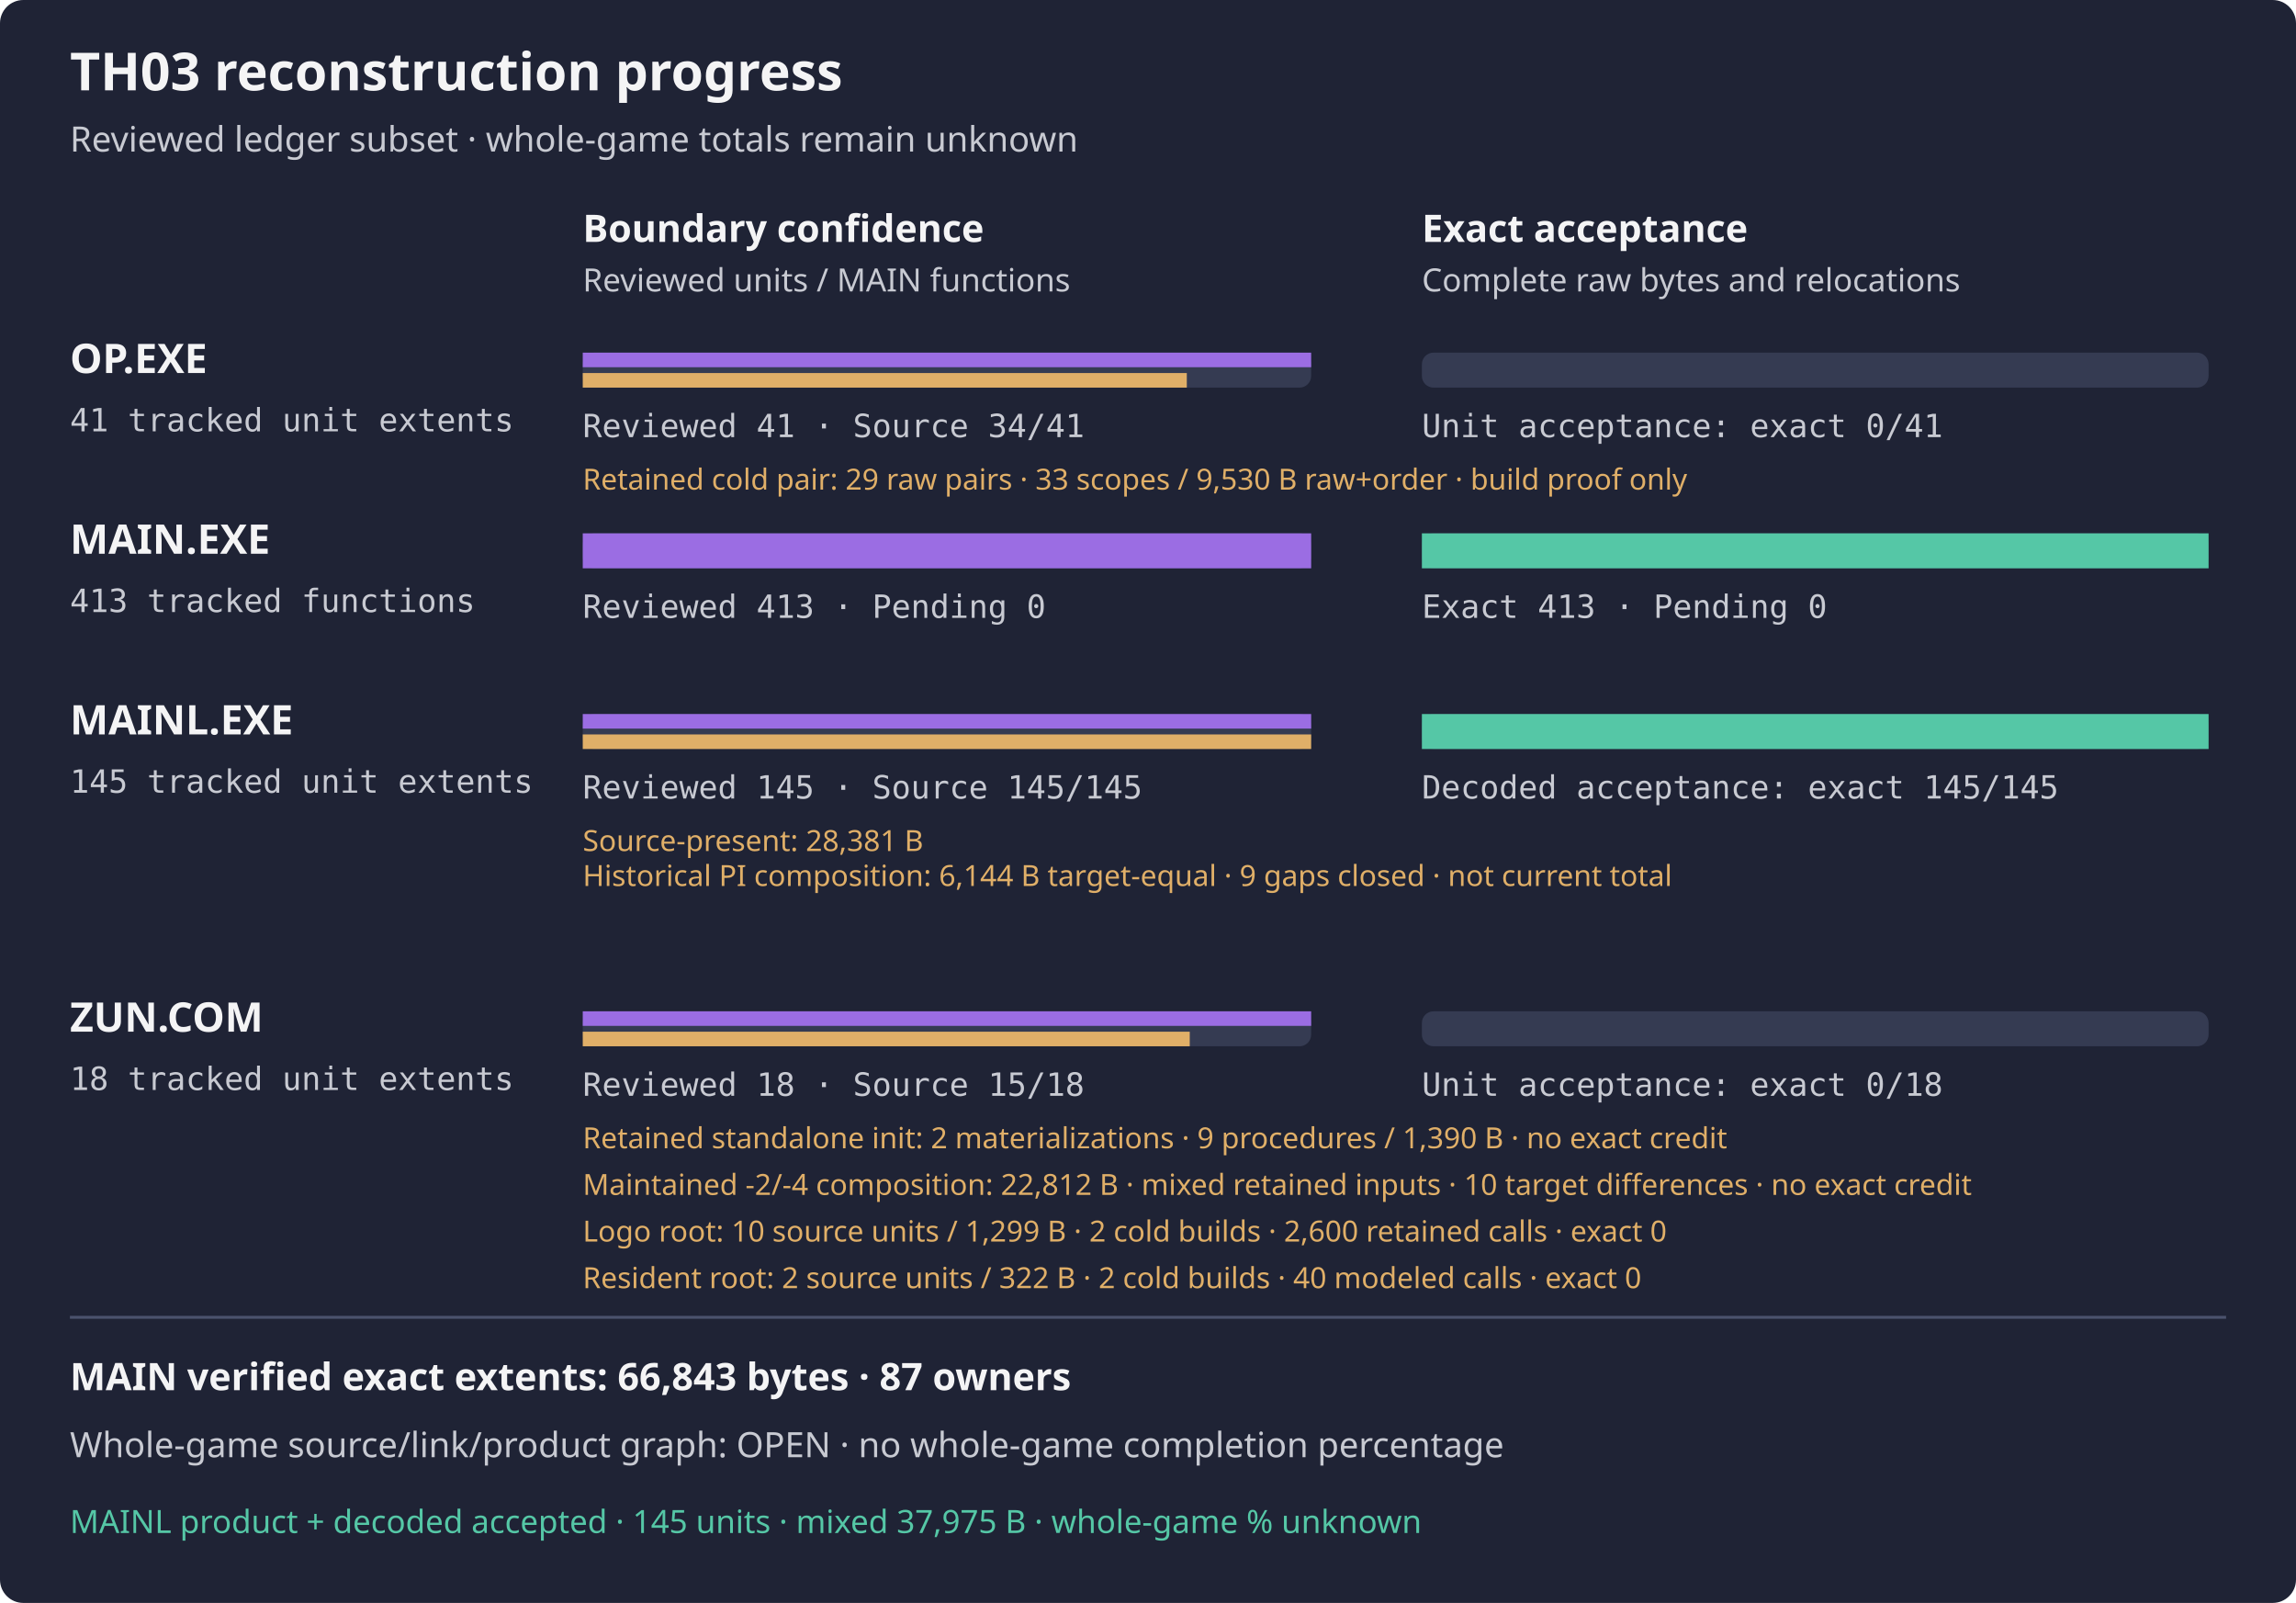
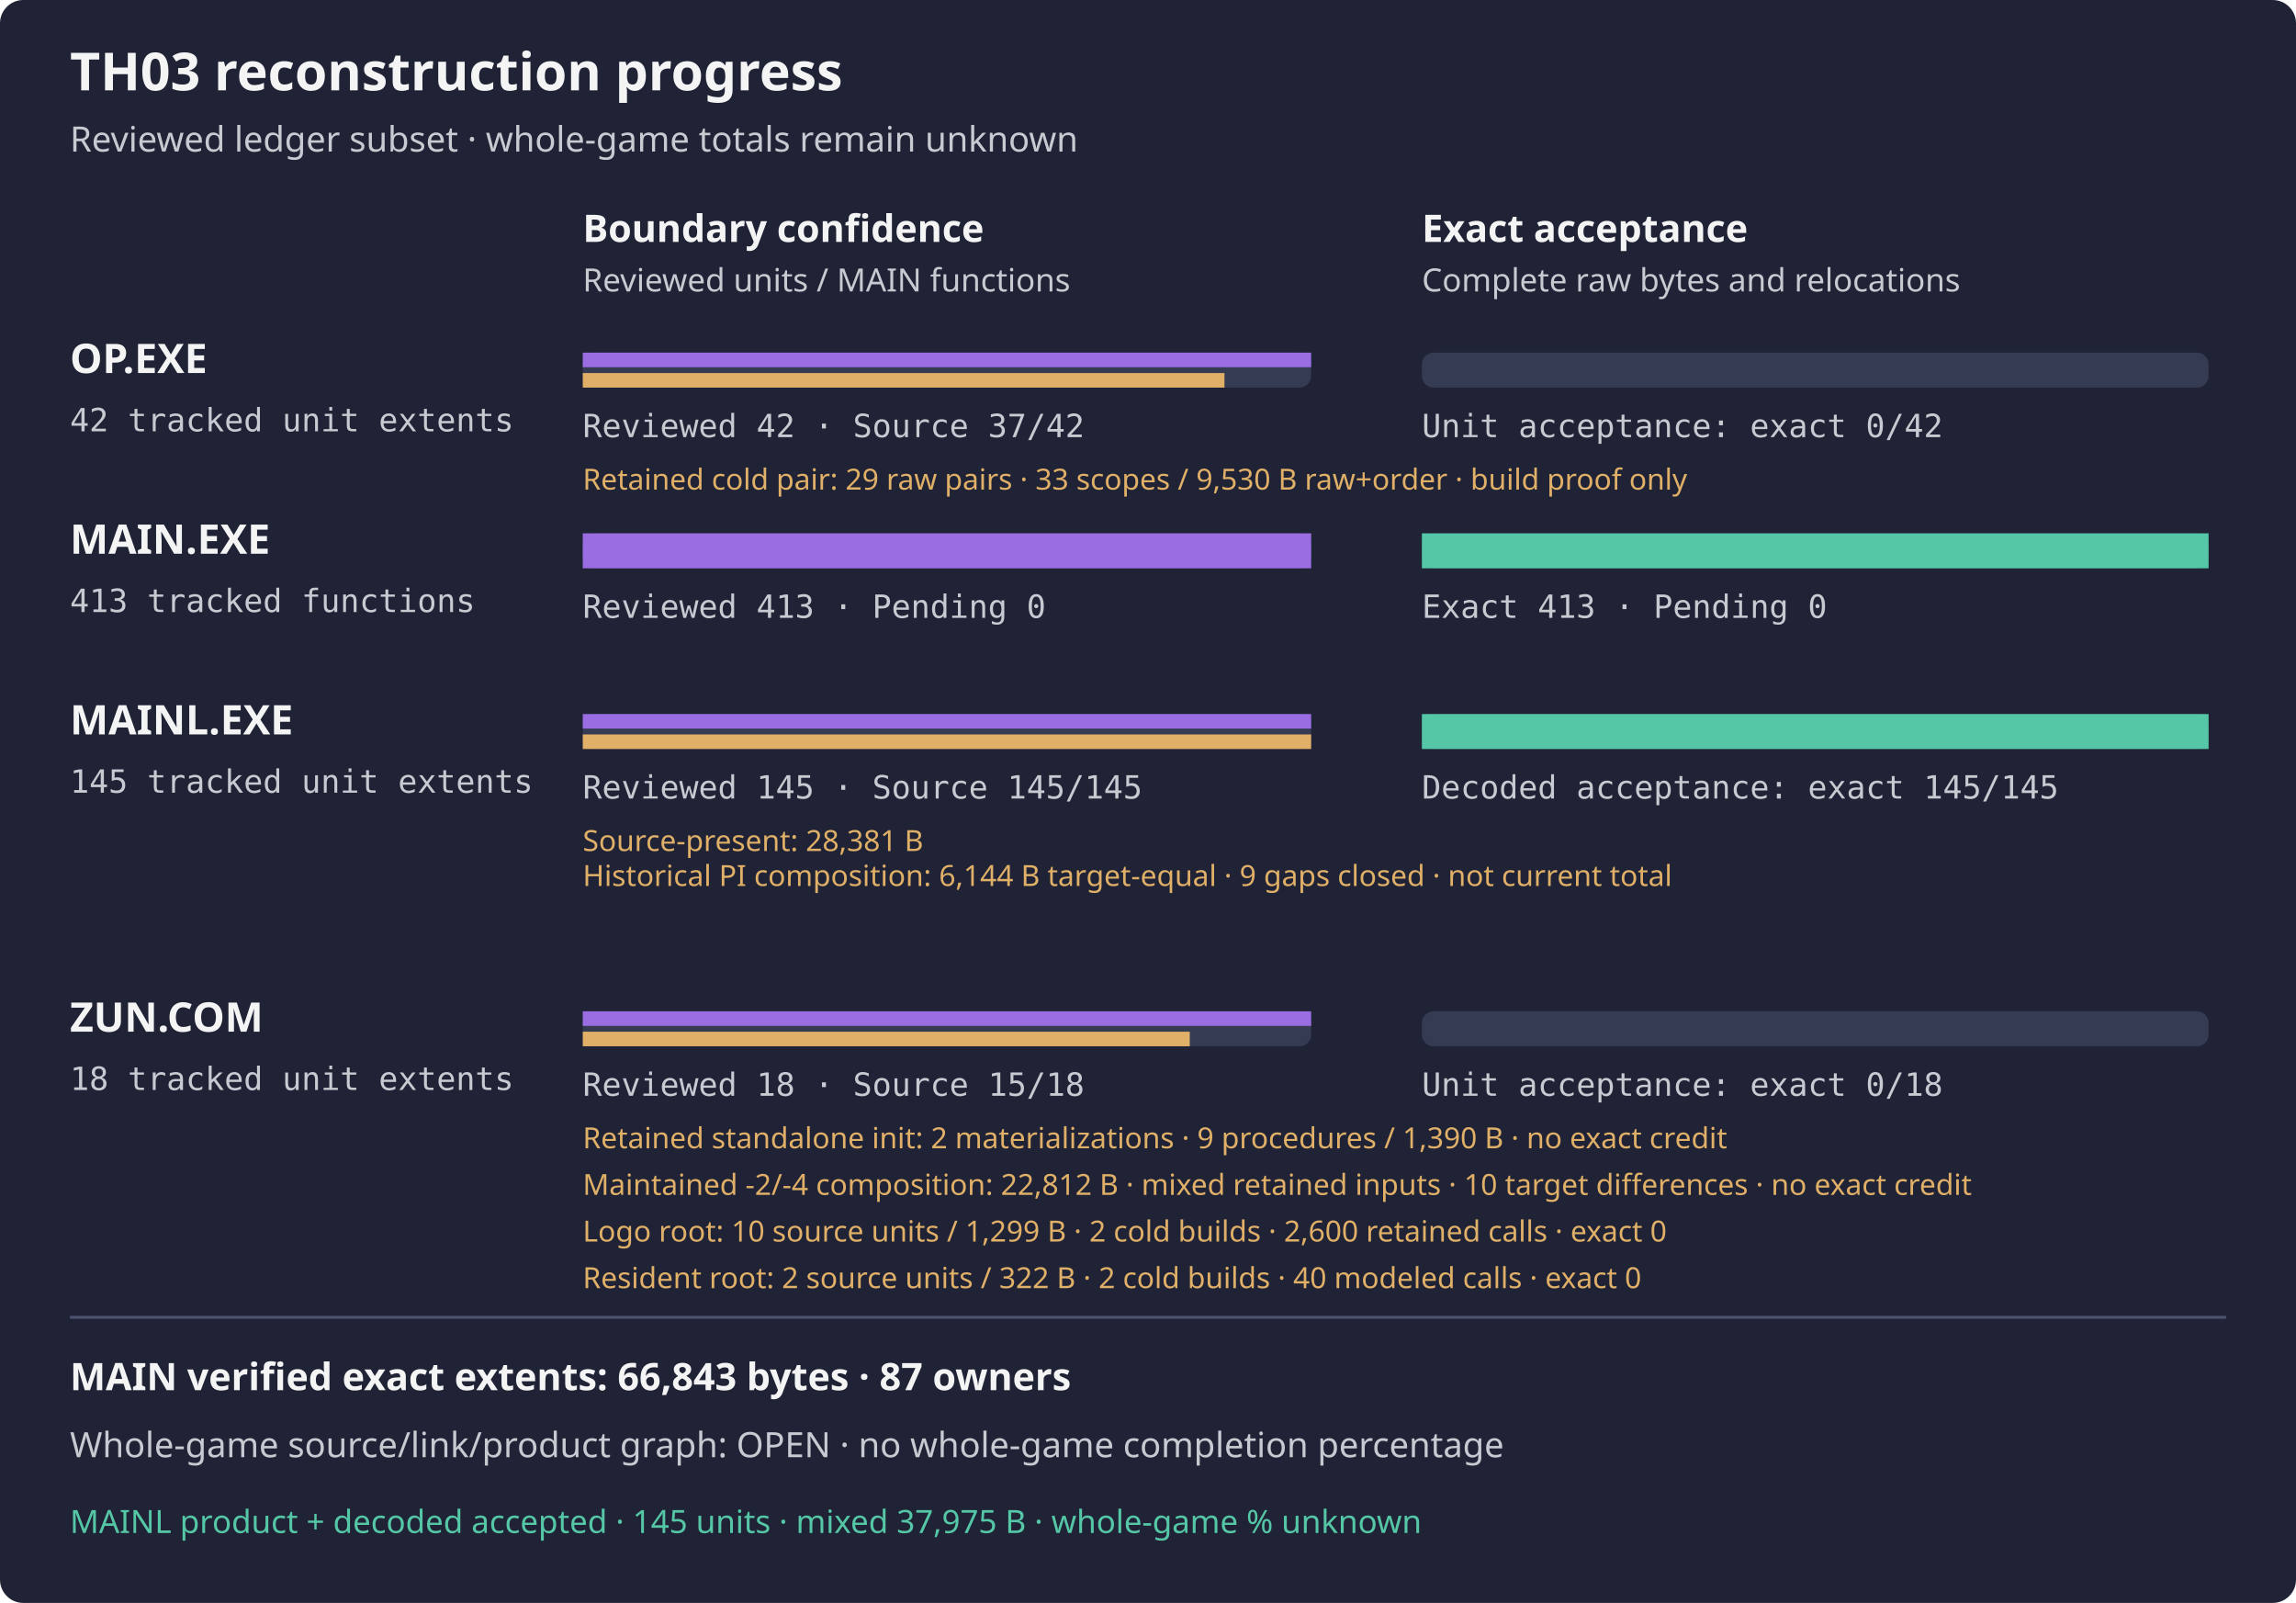
<svg xmlns="http://www.w3.org/2000/svg" width="788" height="550" viewBox="0 0 788 550" role="img" aria-label="TH03 reviewed subset reconstruction progress">
  <rect width="788" height="550" rx="8" fill="#1f2335" />
  <text x="24" y="31" fill="#f4f4f5" font-family="sans-serif" font-size="18" font-weight="600">TH03 reconstruction progress</text>
  <text x="24" y="52" fill="#c8cad2" font-family="sans-serif" font-size="12">Reviewed ledger subset · whole-game totals remain unknown</text>
  <text x="200" y="83" fill="#f4f4f5" font-family="sans-serif" font-size="13" font-weight="600">Boundary confidence</text>
  <text x="488" y="83" fill="#f4f4f5" font-family="sans-serif" font-size="13" font-weight="600">Exact acceptance</text>
  <text x="200" y="100" fill="#c8cad2" font-family="sans-serif" font-size="11">Reviewed units / MAIN functions</text>
  <text x="488" y="100" fill="#c8cad2" font-family="sans-serif" font-size="11">Complete raw bytes and relocations</text>
  <g aria-label="OP.EXE bars count tracked unit extents, not functions; source-present is not exact">
    <text x="24" y="128" fill="#f4f4f5" font-family="sans-serif" font-size="14" font-weight="600">OP.EXE</text>
-     <text x="24" y="148" fill="#c8cad2" font-family="monospace" font-size="11">41 tracked unit extents</text>
+     <text x="24" y="148" fill="#c8cad2" font-family="monospace" font-size="11">42 tracked unit extents</text>
    <rect x="200" y="121" width="250" height="12" rx="4" fill="#353b52" />
    <rect x="488" y="121" width="270" height="12" rx="4" fill="#353b52" />
    <rect x="200" y="121" width="250.00" height="5" fill="#9b6de3" />
-     <rect x="200" y="128" width="207.32" height="5" fill="#e0af68" />
+     <rect x="200" y="128" width="220.24" height="5" fill="#e0af68" />
    <rect x="488" y="121" width="0.00" height="12" fill="#55c7a6" />
-     <text x="200" y="150" fill="#c8cad2" font-family="monospace" font-size="11">Reviewed 41 · Source 34/41</text>
-     <text x="488" y="150" fill="#c8cad2" font-family="monospace" font-size="11">Unit acceptance: exact 0/41</text>
+     <text x="200" y="150" fill="#c8cad2" font-family="monospace" font-size="11">Reviewed 42 · Source 37/42</text>
+     <text x="488" y="150" fill="#c8cad2" font-family="monospace" font-size="11">Unit acceptance: exact 0/42</text>
  </g>
  <text x="200" y="168" fill="#e0af68" font-family="sans-serif" font-size="10">Retained cold pair: 29 raw pairs · 33 scopes / 9,530 B raw+order · build proof only</text>
  <text x="24" y="190" fill="#f4f4f5" font-family="sans-serif" font-size="14" font-weight="600">MAIN.EXE</text>
  <text x="24" y="210" fill="#c8cad2" font-family="monospace" font-size="11">413 tracked functions</text>
  <rect x="200" y="183" width="250" height="12" rx="4" fill="#353b52" />
  <rect x="488" y="183" width="270" height="12" rx="4" fill="#353b52" />
  <rect x="200" y="183" width="250.00" height="12" fill="#9b6de3" />
  <rect x="488" y="183" width="270.00" height="12" fill="#55c7a6" />
  <text x="200" y="212" fill="#c8cad2" font-family="monospace" font-size="11">Reviewed 413 · Pending 0</text>
  <text x="488" y="212" fill="#c8cad2" font-family="monospace" font-size="11">Exact 413 · Pending 0</text>
  <g aria-label="MAINL bars count tracked unit extents, not functions; source-present is not exact">
    <text x="24" y="252" fill="#f4f4f5" font-family="sans-serif" font-size="14" font-weight="600">MAINL.EXE</text>
    <text x="24" y="272" fill="#c8cad2" font-family="monospace" font-size="11">145 tracked unit extents</text>
    <rect x="200" y="245" width="250" height="12" rx="4" fill="#353b52" />
    <rect x="488" y="245" width="270" height="12" rx="4" fill="#353b52" />
    <rect x="200" y="245" width="250.00" height="5" fill="#9b6de3" />
    <rect x="200" y="252" width="250.00" height="5" fill="#e0af68" />
    <rect x="488" y="245" width="270.00" height="12" fill="#55c7a6" />
    <text x="200" y="274" fill="#c8cad2" font-family="monospace" font-size="11">Reviewed 145 · Source 145/145</text>
    <text x="488" y="274" fill="#c8cad2" font-family="monospace" font-size="11">Decoded acceptance: exact 145/145</text>
    <text x="200" y="292" fill="#e0af68" font-family="sans-serif" font-size="10">Source-present: 28,381 B</text>
  </g>
  <text x="200" y="304" fill="#e0af68" font-family="sans-serif" font-size="10">Historical PI composition: 6,144 B target-equal · 9 gaps closed · not current total</text>
  <g aria-label="ZUN.COM bars count tracked unit extents, not functions; source-present is not exact">
    <text x="24" y="354" fill="#f4f4f5" font-family="sans-serif" font-size="14" font-weight="600">ZUN.COM</text>
    <text x="24" y="374" fill="#c8cad2" font-family="monospace" font-size="11">18 tracked unit extents</text>
    <rect x="200" y="347" width="250" height="12" rx="4" fill="#353b52" />
    <rect x="488" y="347" width="270" height="12" rx="4" fill="#353b52" />
    <rect x="200" y="347" width="250.00" height="5" fill="#9b6de3" />
    <rect x="200" y="354" width="208.33" height="5" fill="#e0af68" />
    <rect x="488" y="347" width="0.00" height="12" fill="#55c7a6" />
    <text x="200" y="376" fill="#c8cad2" font-family="monospace" font-size="11">Reviewed 18 · Source 15/18</text>
    <text x="488" y="376" fill="#c8cad2" font-family="monospace" font-size="11">Unit acceptance: exact 0/18</text>
  </g>
  <text x="200" y="394" fill="#e0af68" font-family="sans-serif" font-size="10">Retained standalone init: 2 materializations · 9 procedures / 1,390 B · no exact credit</text>
  <text x="200" y="410" fill="#e0af68" font-family="sans-serif" font-size="10" aria-label="Two equal 22,812-byte mixed-source outputs: maintained init (-2) and driver (-4), three retained other payloads and retained wrapper scaffold. Two independent driver materializations have raw OBJ/COM/MAP equality, no normalization or object reuse; first was not a predeclared pair, and second source mtimes were declared from observed first inputs. Fourteen wrapper-only observations and wrong-transfer negative pass; no payload execution or native composition build. Ten target differences remain; no exact acceptance or DIET closure">Maintained -2/-4 composition: 22,812 B · mixed retained inputs · 10 target differences · no exact credit</text>
  <text x="200" y="426" fill="#e0af68" font-family="sans-serif" font-size="10" aria-label="Ten maintained logo root source units, 1299 CODE bytes; raw identical OBJ COM MAP from two cold builds, vendor context unowned, 2600 retained target and first-candidate model calls, no new model or exact acceptance">Logo root: 10 source units / 1,299 B · 2 cold builds · 2,600 retained calls · exact 0</text>
  <text x="200" y="442" fill="#e0af68" font-family="sans-serif" font-size="10" aria-label="Two maintained resident source units, 322 CODE bytes and separate 307 DATA bytes; two cold builds, forty retained target and first-candidate modeled calls, no whole payload or exact acceptance">Resident root: 2 source units / 322 B · 2 cold builds · 40 modeled calls · exact 0</text>
  <path d="M24 452 H764" stroke="#4b526d" />
  <text x="24" y="477" fill="#f4f4f5" font-family="sans-serif" font-size="13" font-weight="600">MAIN verified exact extents: 66,843 bytes · 87 owners</text>
  <text x="24" y="500" fill="#c8cad2" font-family="sans-serif" font-size="12">Whole-game source/link/product graph: OPEN · no whole-game completion percentage</text>
  <text x="24" y="526" fill="#55c7a6" font-family="sans-serif" font-size="11">MAINL product + decoded accepted · 145 units · mixed 37,975 B · whole-game % unknown</text>
</svg>
